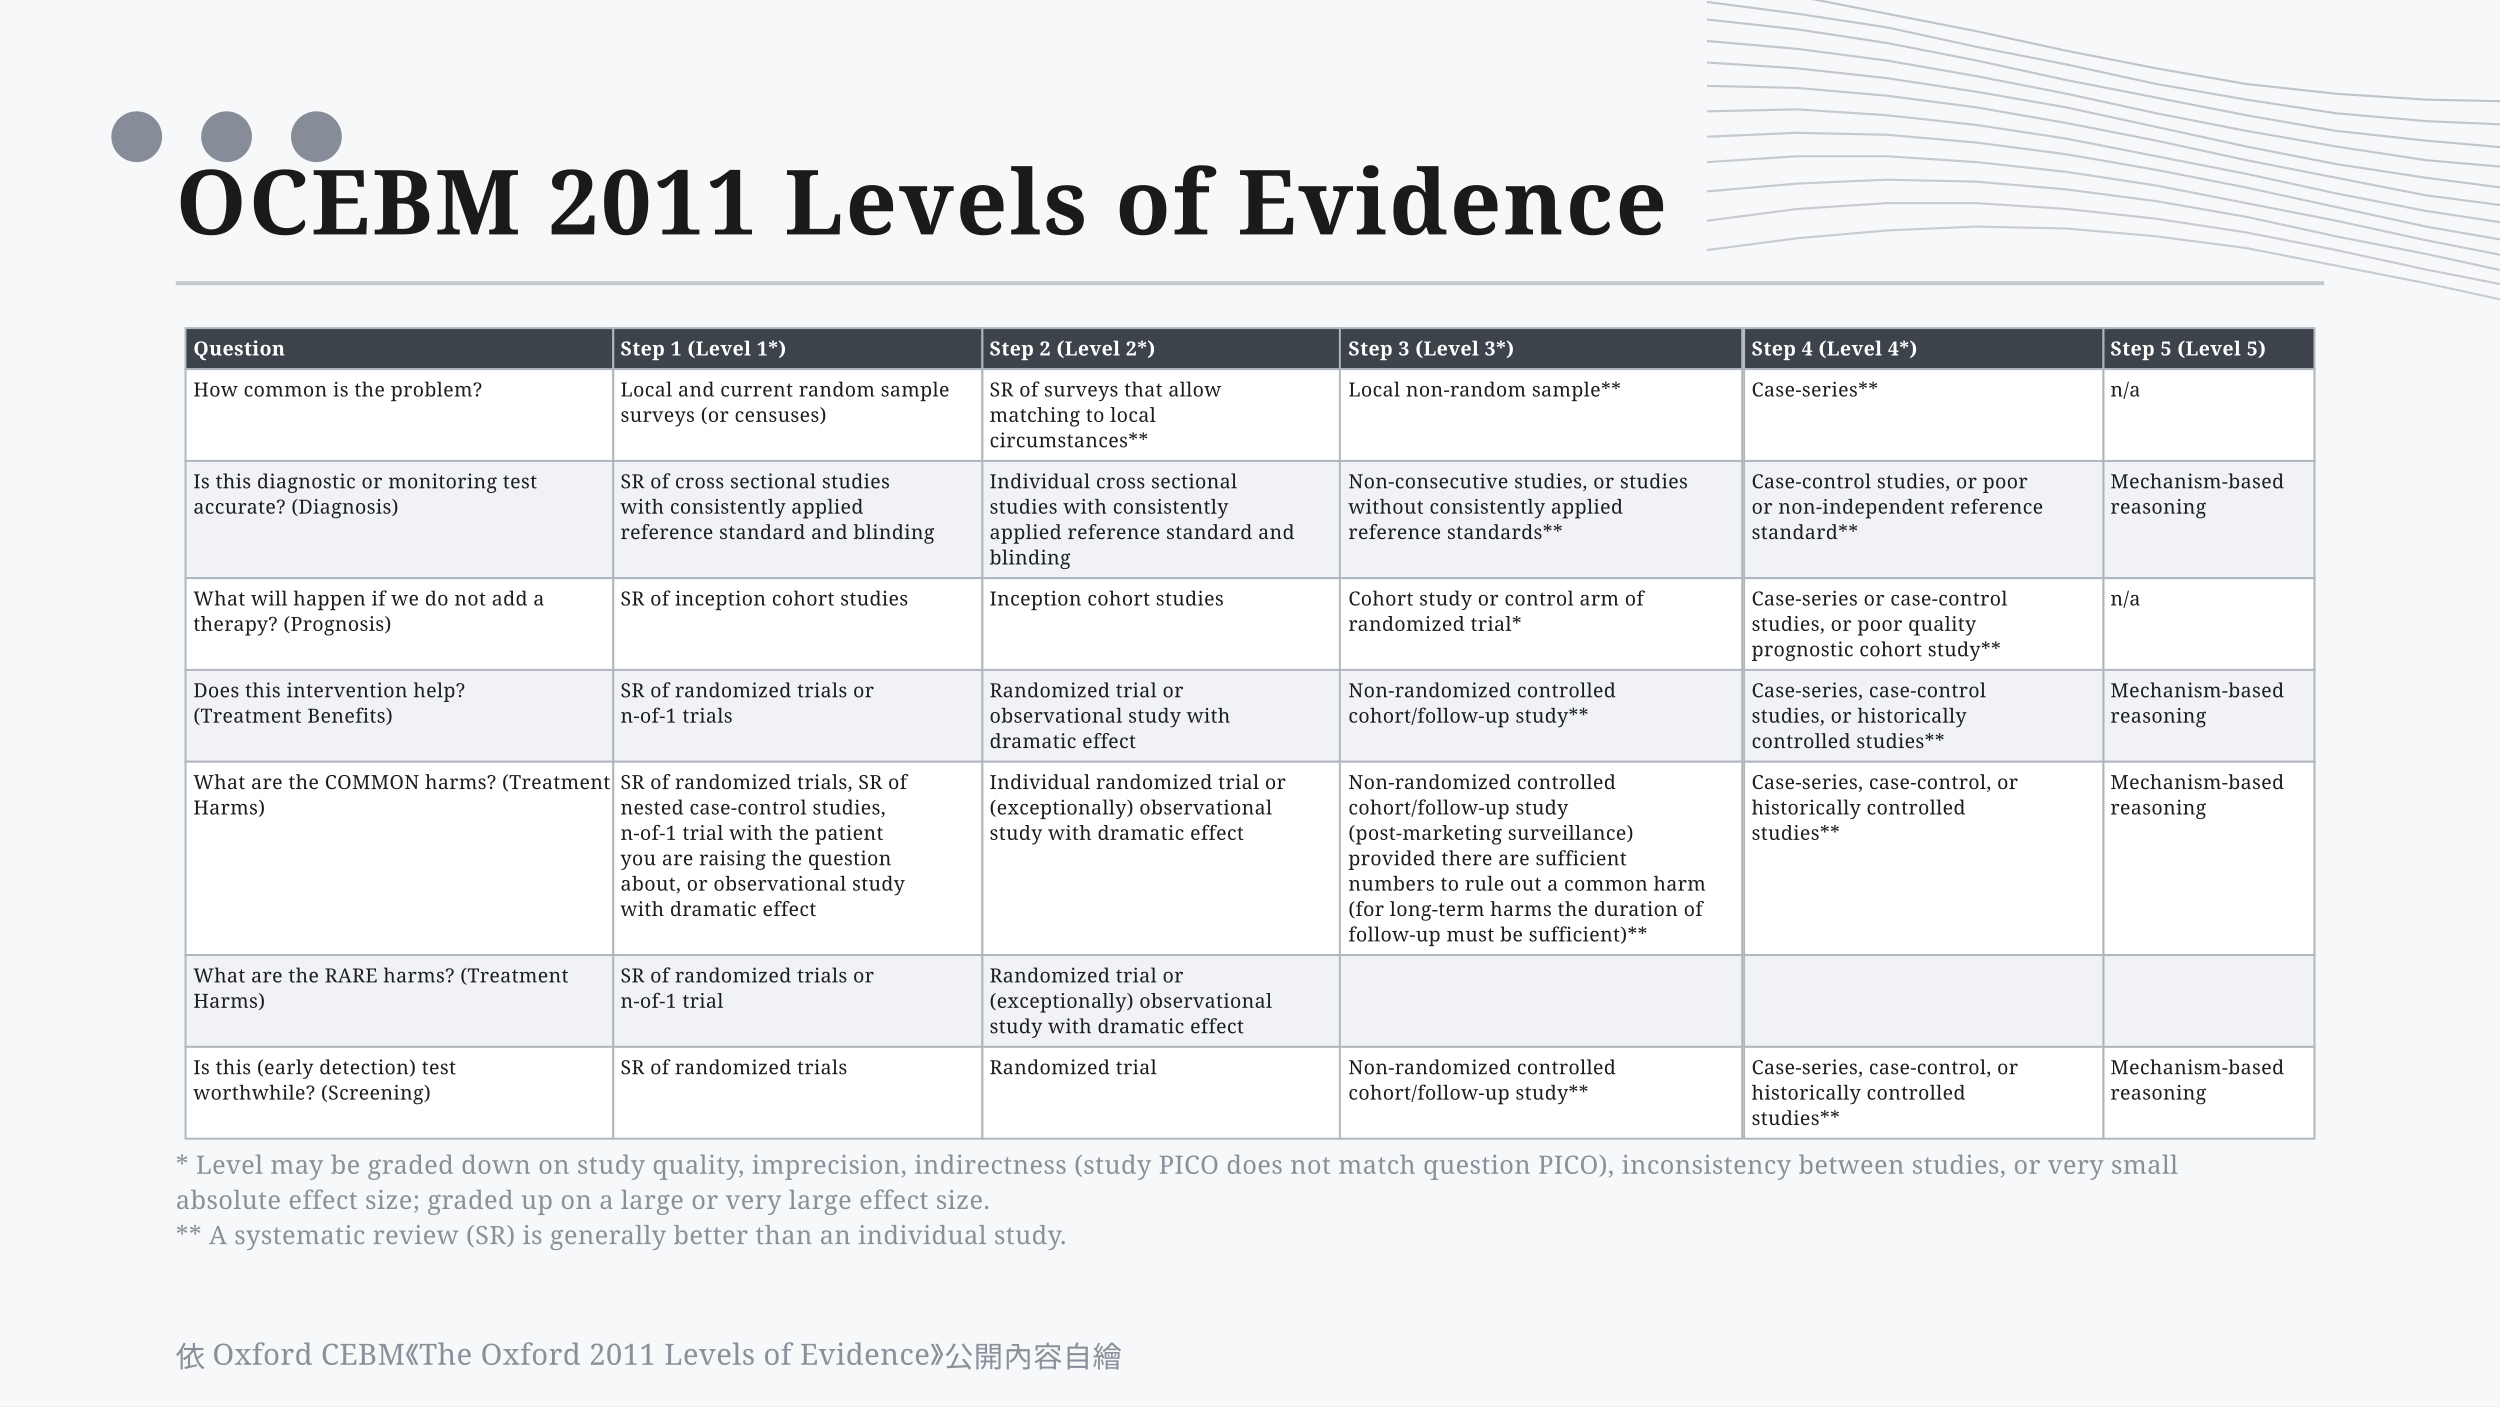
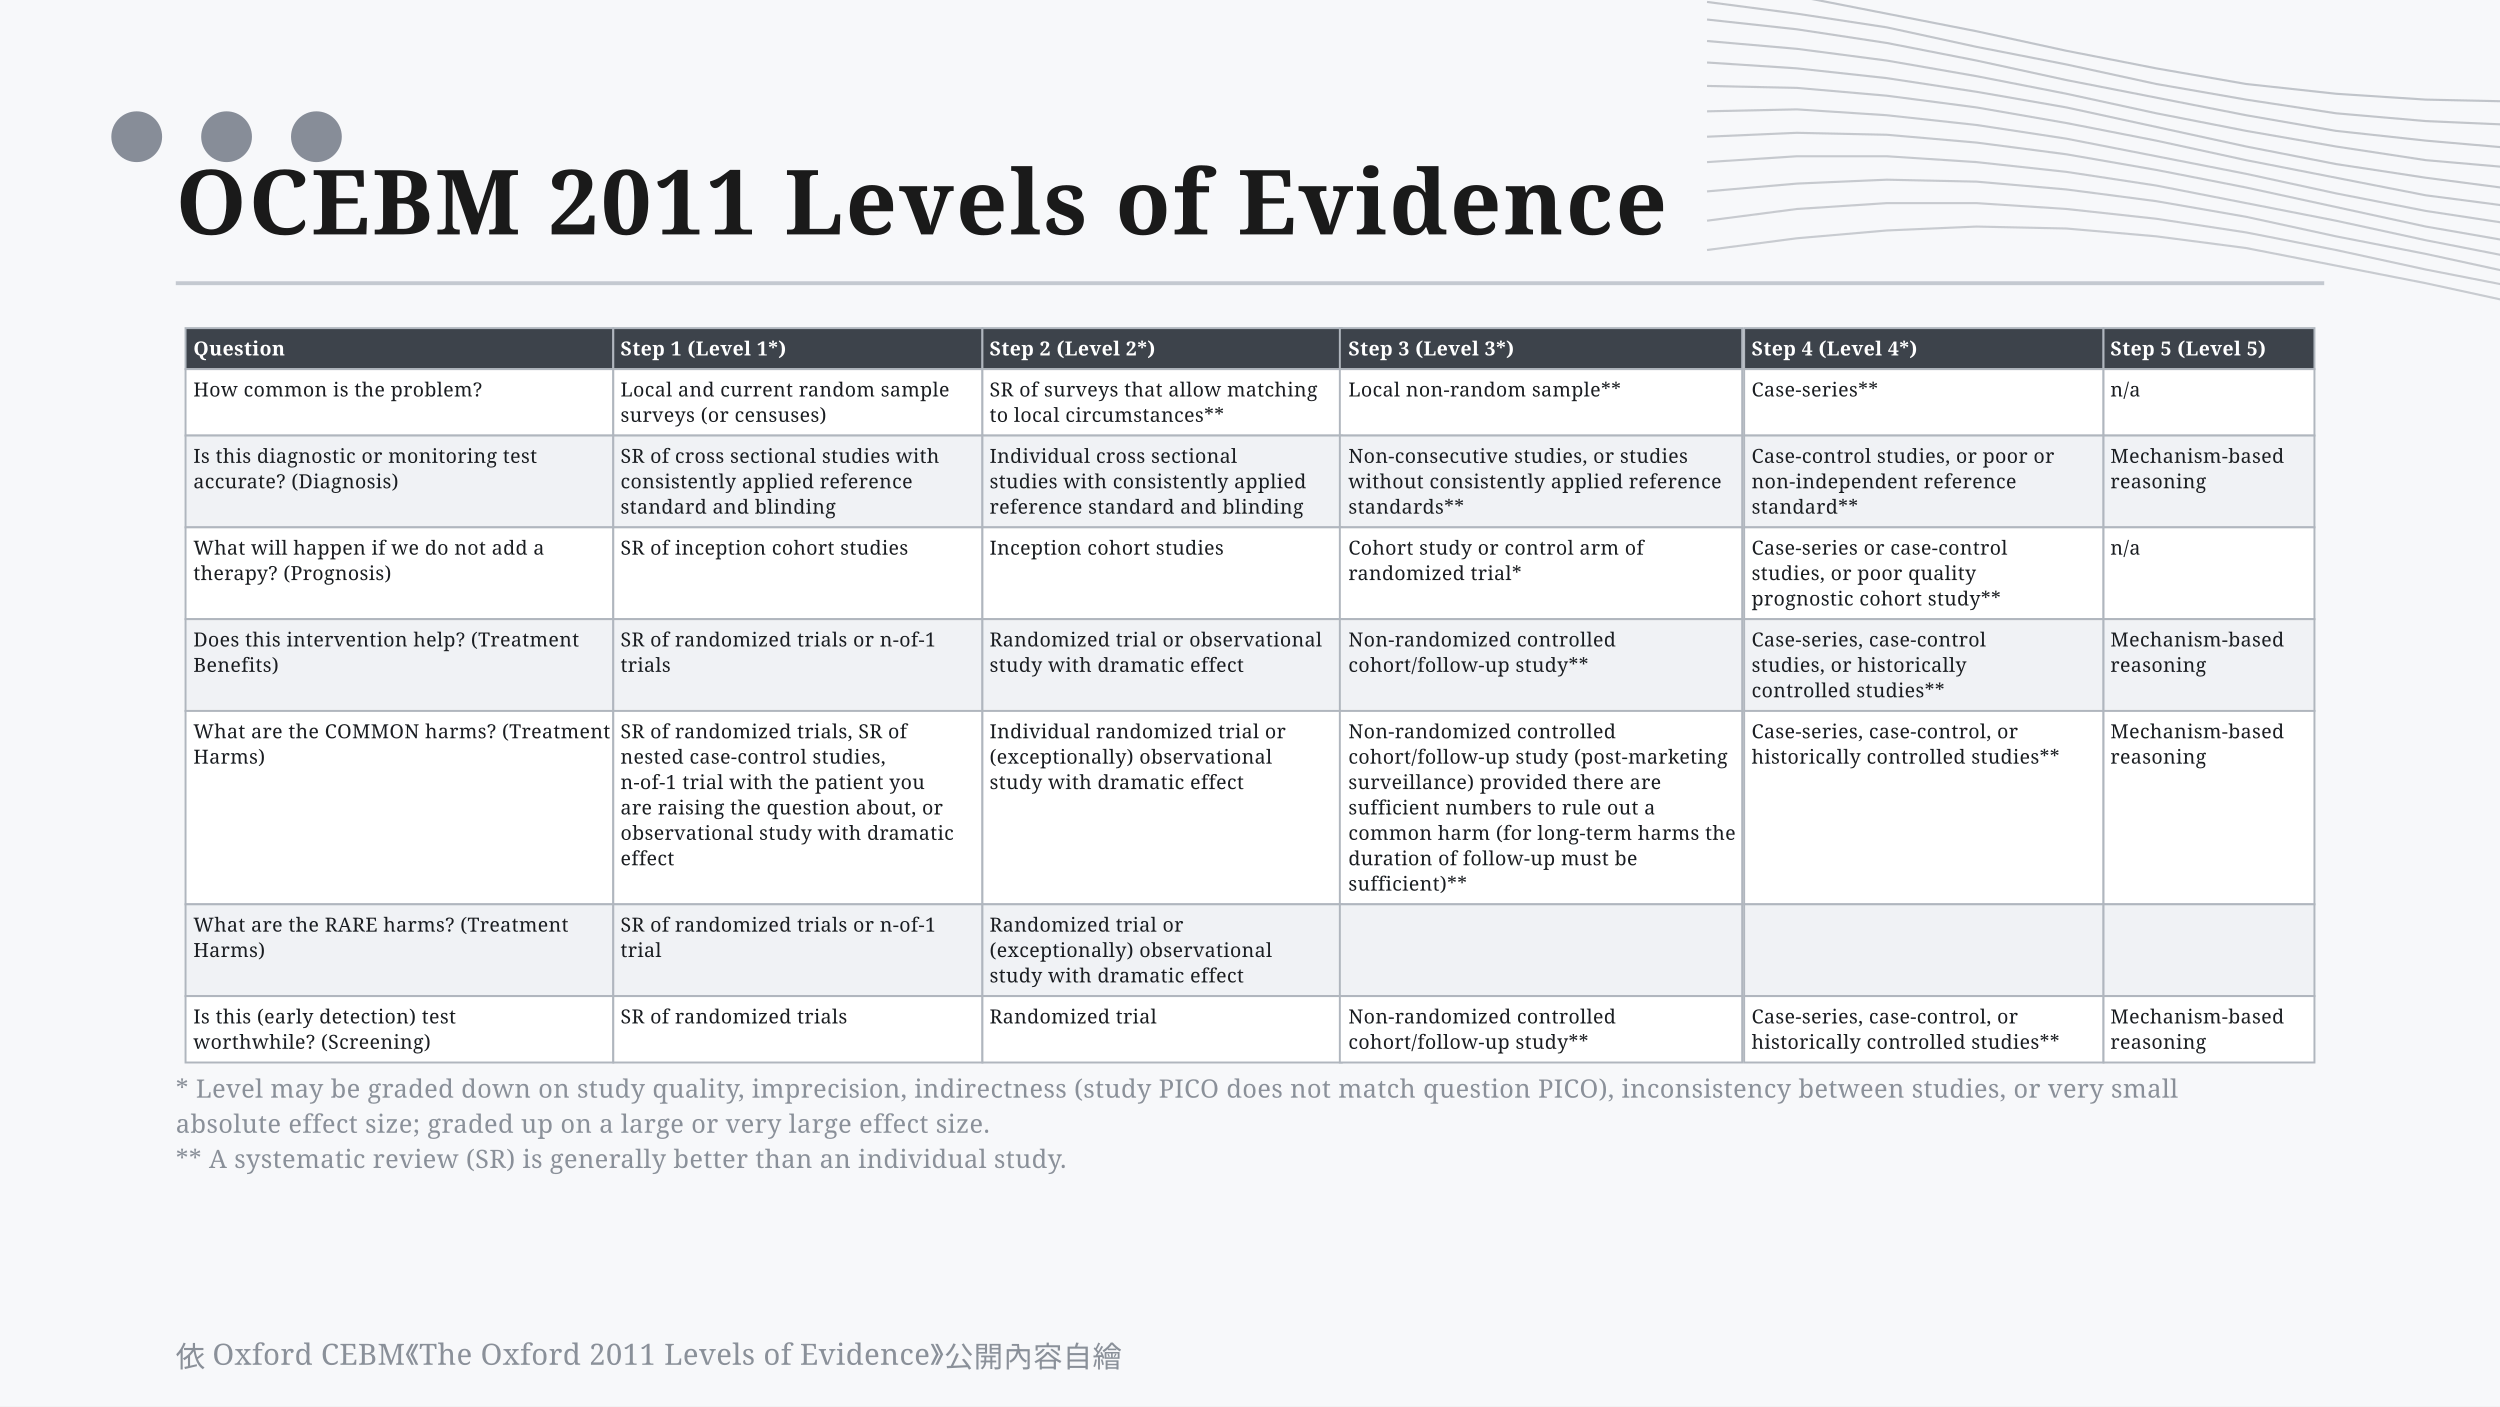
<svg xmlns="http://www.w3.org/2000/svg" viewBox="0 0 1280 720" width="1280" height="720">
  <rect width="1280" height="720" fill="#F7F8FA" />
  <path d="M 1426 37 L 1380 44 L 1334 49 L 1288 52 L 1242 51 L 1196 48 L 1150 43 L 1104 35 L 1058 26 L 1012 16 L 966 7 L 920 -2 L 874 -9" fill="none" stroke="#8A9099" stroke-width="1.1" opacity="0.50" />
  <path d="M 1426 53 L 1380 59 L 1334 63 L 1288 64 L 1242 62 L 1196 58 L 1150 51 L 1104 43 L 1058 33 L 1012 24 L 966 14 L 920 7 L 874 1" fill="none" stroke="#8A9099" stroke-width="1.1" opacity="0.49" />
  <path d="M 1426 68 L 1380 73 L 1334 76 L 1288 76 L 1242 72 L 1196 67 L 1150 59 L 1104 50 L 1058 41 L 1012 31 L 966 22 L 920 15 L 874 10" fill="none" stroke="#8A9099" stroke-width="1.1" opacity="0.49" />
  <path d="M 1426 83 L 1380 87 L 1334 88 L 1288 86 L 1242 82 L 1196 75 L 1150 67 L 1104 58 L 1058 48 L 1012 39 L 966 31 L 920 25 L 874 21" fill="none" stroke="#8A9099" stroke-width="1.1" opacity="0.48" />
  <path d="M 1426 97 L 1380 100 L 1334 100 L 1288 97 L 1242 91 L 1196 84 L 1150 75 L 1104 65 L 1058 55 L 1012 47 L 966 40 L 920 35 L 874 32" fill="none" stroke="#8A9099" stroke-width="1.1" opacity="0.48" />
  <path d="M 1426 111 L 1380 112 L 1334 110 L 1288 106 L 1242 100 L 1196 91 L 1150 82 L 1104 72 L 1058 63 L 1012 55 L 966 49 L 920 45 L 874 44" fill="none" stroke="#8A9099" stroke-width="1.1" opacity="0.47" />
  <path d="M 1426 124 L 1380 124 L 1334 121 L 1288 115 L 1242 108 L 1196 99 L 1150 89 L 1104 80 L 1058 71 L 1012 64 L 966 59 L 920 56 L 874 57" fill="none" stroke="#8A9099" stroke-width="1.1" opacity="0.46" />
  <path d="M 1426 136 L 1380 135 L 1334 130 L 1288 124 L 1242 116 L 1196 106 L 1150 96 L 1104 87 L 1058 79 L 1012 73 L 966 69 L 920 68 L 874 70" fill="none" stroke="#8A9099" stroke-width="1.1" opacity="0.46" />
  <path d="M 1426 148 L 1380 145 L 1334 139 L 1288 132 L 1242 123 L 1196 113 L 1150 104 L 1104 95 L 1058 88 L 1012 83 L 966 80 L 920 80 L 874 83" fill="none" stroke="#8A9099" stroke-width="1.1" opacity="0.45" />
  <path d="M 1426 159 L 1380 155 L 1334 148 L 1288 140 L 1242 130 L 1196 121 L 1150 111 L 1104 103 L 1058 97 L 1012 93 L 966 92 L 920 94 L 874 98" fill="none" stroke="#8A9099" stroke-width="1.1" opacity="0.45" />
  <path d="M 1426 169 L 1380 164 L 1334 156 L 1288 147 L 1242 138 L 1196 128 L 1150 119 L 1104 112 L 1058 107 L 1012 104 L 966 104 L 920 107 L 874 113" fill="none" stroke="#8A9099" stroke-width="1.1" opacity="0.44" />
  <path d="M 1426 179 L 1380 172 L 1334 164 L 1288 155 L 1242 145 L 1196 136 L 1150 127 L 1104 121 L 1058 117 L 1012 116 L 966 118 L 920 122 L 874 128" fill="none" stroke="#8A9099" stroke-width="1.1" opacity="0.43" />
  <circle cx="70" cy="70" r="13" fill="#6B7280" opacity="0.8" />
  <circle cx="116" cy="70" r="13" fill="#6B7280" opacity="0.8" />
  <circle cx="162" cy="70" r="13" fill="#6B7280" opacity="0.8" />
  <text x="90" y="120" font-family="Georgia, serif" font-size="46" font-weight="700" fill="#1A1A1A" text-anchor="start" letter-spacing="1.2">OCEBM 2011 Levels of Evidence</text>
  <line x1="90" y1="145" x2="1190" y2="145" stroke="#C4C9D0" stroke-width="2" />
  <rect x="95" y="168" width="219" height="21" fill="#3D434B" stroke="#B0B6BE" stroke-width="1" />
  <text x="99" y="182" font-family="Georgia, serif" font-size="10" font-weight="700" fill="#FFFFFF" text-anchor="start" letter-spacing="0.2">Question</text>
  <rect x="314" y="168" width="189" height="21" fill="#3D434B" stroke="#B0B6BE" stroke-width="1" />
  <text x="317.7" y="182" font-family="Georgia, serif" font-size="10" font-weight="700" fill="#FFFFFF" text-anchor="start" letter-spacing="0.2">Step 1 (Level 1*)</text>
  <rect x="503" y="168" width="184" height="21" fill="#3D434B" stroke="#B0B6BE" stroke-width="1" />
  <text x="506.657" y="182" font-family="Georgia, serif" font-size="10" font-weight="700" fill="#FFFFFF" text-anchor="start" letter-spacing="0.2">Step 2 (Level 2*)</text>
  <rect x="686" y="168" width="206" height="21" fill="#3D434B" stroke="#B0B6BE" stroke-width="1" />
  <text x="690.364" y="182" font-family="Georgia, serif" font-size="10" font-weight="700" fill="#FFFFFF" text-anchor="start" letter-spacing="0.2">Step 3 (Level 3*)</text>
  <rect x="893" y="168" width="184" height="21" fill="#3D434B" stroke="#B0B6BE" stroke-width="1" />
  <text x="896.817" y="182" font-family="Georgia, serif" font-size="10" font-weight="700" fill="#FFFFFF" text-anchor="start" letter-spacing="0.2">Step 4 (Level 4*)</text>
  <rect x="1077" y="168" width="108" height="21" fill="#3D434B" stroke="#B0B6BE" stroke-width="1" />
  <text x="1080.525" y="182" font-family="Georgia, serif" font-size="10" font-weight="700" fill="#FFFFFF" text-anchor="start" letter-spacing="0.2">Step 5 (Level 5)</text>
-   <rect x="95" y="189" width="219" height="47" fill="#FFFFFF" stroke="#B0B6BE" stroke-width="1" />
+   <rect x="95" y="189" width="219" height="34" fill="#FFFFFF" stroke="#B0B6BE" stroke-width="1" />
  <text x="99" y="203" font-family="Georgia, serif" font-size="10" font-weight="400" fill="#1A1D21" text-anchor="start" letter-spacing="0.2">How common is the problem?</text>
-   <rect x="314" y="189" width="189" height="47" fill="#FFFFFF" stroke="#B0B6BE" stroke-width="1" />
+   <rect x="314" y="189" width="189" height="34" fill="#FFFFFF" stroke="#B0B6BE" stroke-width="1" />
  <text x="317.7" y="203" font-family="Georgia, serif" font-size="10" font-weight="400" fill="#1A1D21" text-anchor="start" letter-spacing="0.2">Local and current random sample</text>
  <text x="317.7" y="216" font-family="Georgia, serif" font-size="10" font-weight="400" fill="#1A1D21" text-anchor="start" letter-spacing="0.2">surveys (or censuses)</text>
-   <rect x="503" y="189" width="184" height="47" fill="#FFFFFF" stroke="#B0B6BE" stroke-width="1" />
-   <text x="506.657" y="203" font-family="Georgia, serif" font-size="10" font-weight="400" fill="#1A1D21" text-anchor="start" letter-spacing="0.2">SR of surveys that allow</text>
-   <text x="506.657" y="216" font-family="Georgia, serif" font-size="10" font-weight="400" fill="#1A1D21" text-anchor="start" letter-spacing="0.2">matching to local</text>
-   <text x="506.657" y="229" font-family="Georgia, serif" font-size="10" font-weight="400" fill="#1A1D21" text-anchor="start" letter-spacing="0.2">circumstances**</text>
-   <rect x="686" y="189" width="206" height="47" fill="#FFFFFF" stroke="#B0B6BE" stroke-width="1" />
+   <rect x="503" y="189" width="184" height="34" fill="#FFFFFF" stroke="#B0B6BE" stroke-width="1" />
+   <text x="506.657" y="203" font-family="Georgia, serif" font-size="10" font-weight="400" fill="#1A1D21" text-anchor="start" letter-spacing="0.2">SR of surveys that allow matching</text>
+   <text x="506.657" y="216" font-family="Georgia, serif" font-size="10" font-weight="400" fill="#1A1D21" text-anchor="start" letter-spacing="0.2">to local circumstances**</text>
+   <rect x="686" y="189" width="206" height="34" fill="#FFFFFF" stroke="#B0B6BE" stroke-width="1" />
  <text x="690.364" y="203" font-family="Georgia, serif" font-size="10" font-weight="400" fill="#1A1D21" text-anchor="start" letter-spacing="0.2">Local non-random sample**</text>
-   <rect x="893" y="189" width="184" height="47" fill="#FFFFFF" stroke="#B0B6BE" stroke-width="1" />
+   <rect x="893" y="189" width="184" height="34" fill="#FFFFFF" stroke="#B0B6BE" stroke-width="1" />
  <text x="896.817" y="203" font-family="Georgia, serif" font-size="10" font-weight="400" fill="#1A1D21" text-anchor="start" letter-spacing="0.2">Case-series**</text>
-   <rect x="1077" y="189" width="108" height="47" fill="#FFFFFF" stroke="#B0B6BE" stroke-width="1" />
+   <rect x="1077" y="189" width="108" height="34" fill="#FFFFFF" stroke="#B0B6BE" stroke-width="1" />
  <text x="1080.525" y="203" font-family="Georgia, serif" font-size="10" font-weight="400" fill="#1A1D21" text-anchor="start" letter-spacing="0.2">n/a</text>
-   <rect x="95" y="236" width="219" height="60" fill="#F0F2F5" stroke="#B0B6BE" stroke-width="1" />
-   <text x="99" y="250" font-family="Georgia, serif" font-size="10" font-weight="400" fill="#1A1D21" text-anchor="start" letter-spacing="0.2">Is this diagnostic or monitoring test</text>
-   <text x="99" y="263" font-family="Georgia, serif" font-size="10" font-weight="400" fill="#1A1D21" text-anchor="start" letter-spacing="0.2">accurate? (Diagnosis)</text>
-   <rect x="314" y="236" width="189" height="60" fill="#F0F2F5" stroke="#B0B6BE" stroke-width="1" />
-   <text x="317.7" y="250" font-family="Georgia, serif" font-size="10" font-weight="400" fill="#1A1D21" text-anchor="start" letter-spacing="0.2">SR of cross sectional studies</text>
-   <text x="317.7" y="263" font-family="Georgia, serif" font-size="10" font-weight="400" fill="#1A1D21" text-anchor="start" letter-spacing="0.2">with consistently applied</text>
-   <text x="317.7" y="276" font-family="Georgia, serif" font-size="10" font-weight="400" fill="#1A1D21" text-anchor="start" letter-spacing="0.2">reference standard and blinding</text>
-   <rect x="503" y="236" width="184" height="60" fill="#F0F2F5" stroke="#B0B6BE" stroke-width="1" />
-   <text x="506.657" y="250" font-family="Georgia, serif" font-size="10" font-weight="400" fill="#1A1D21" text-anchor="start" letter-spacing="0.2">Individual cross sectional</text>
-   <text x="506.657" y="263" font-family="Georgia, serif" font-size="10" font-weight="400" fill="#1A1D21" text-anchor="start" letter-spacing="0.2">studies with consistently</text>
-   <text x="506.657" y="276" font-family="Georgia, serif" font-size="10" font-weight="400" fill="#1A1D21" text-anchor="start" letter-spacing="0.2">applied reference standard and</text>
-   <text x="506.657" y="289" font-family="Georgia, serif" font-size="10" font-weight="400" fill="#1A1D21" text-anchor="start" letter-spacing="0.2">blinding</text>
-   <rect x="686" y="236" width="206" height="60" fill="#F0F2F5" stroke="#B0B6BE" stroke-width="1" />
-   <text x="690.364" y="250" font-family="Georgia, serif" font-size="10" font-weight="400" fill="#1A1D21" text-anchor="start" letter-spacing="0.2">Non-consecutive studies, or studies</text>
-   <text x="690.364" y="263" font-family="Georgia, serif" font-size="10" font-weight="400" fill="#1A1D21" text-anchor="start" letter-spacing="0.2">without consistently applied</text>
-   <text x="690.364" y="276" font-family="Georgia, serif" font-size="10" font-weight="400" fill="#1A1D21" text-anchor="start" letter-spacing="0.2">reference standards**</text>
-   <rect x="893" y="236" width="184" height="60" fill="#F0F2F5" stroke="#B0B6BE" stroke-width="1" />
-   <text x="896.817" y="250" font-family="Georgia, serif" font-size="10" font-weight="400" fill="#1A1D21" text-anchor="start" letter-spacing="0.2">Case-control studies, or poor</text>
-   <text x="896.817" y="263" font-family="Georgia, serif" font-size="10" font-weight="400" fill="#1A1D21" text-anchor="start" letter-spacing="0.2">or non-independent reference</text>
-   <text x="896.817" y="276" font-family="Georgia, serif" font-size="10" font-weight="400" fill="#1A1D21" text-anchor="start" letter-spacing="0.2">standard**</text>
-   <rect x="1077" y="236" width="108" height="60" fill="#F0F2F5" stroke="#B0B6BE" stroke-width="1" />
-   <text x="1080.525" y="250" font-family="Georgia, serif" font-size="10" font-weight="400" fill="#1A1D21" text-anchor="start" letter-spacing="0.2">Mechanism-based</text>
-   <text x="1080.525" y="263" font-family="Georgia, serif" font-size="10" font-weight="400" fill="#1A1D21" text-anchor="start" letter-spacing="0.2">reasoning</text>
-   <rect x="95" y="296" width="219" height="47" fill="#FFFFFF" stroke="#B0B6BE" stroke-width="1" />
-   <text x="99" y="310" font-family="Georgia, serif" font-size="10" font-weight="400" fill="#1A1D21" text-anchor="start" letter-spacing="0.2">What will happen if we do not add a</text>
-   <text x="99" y="323" font-family="Georgia, serif" font-size="10" font-weight="400" fill="#1A1D21" text-anchor="start" letter-spacing="0.2">therapy? (Prognosis)</text>
-   <rect x="314" y="296" width="189" height="47" fill="#FFFFFF" stroke="#B0B6BE" stroke-width="1" />
-   <text x="317.7" y="310" font-family="Georgia, serif" font-size="10" font-weight="400" fill="#1A1D21" text-anchor="start" letter-spacing="0.2">SR of inception cohort studies</text>
-   <rect x="503" y="296" width="184" height="47" fill="#FFFFFF" stroke="#B0B6BE" stroke-width="1" />
-   <text x="506.657" y="310" font-family="Georgia, serif" font-size="10" font-weight="400" fill="#1A1D21" text-anchor="start" letter-spacing="0.2">Inception cohort studies</text>
-   <rect x="686" y="296" width="206" height="47" fill="#FFFFFF" stroke="#B0B6BE" stroke-width="1" />
-   <text x="690.364" y="310" font-family="Georgia, serif" font-size="10" font-weight="400" fill="#1A1D21" text-anchor="start" letter-spacing="0.2">Cohort study or control arm of</text>
-   <text x="690.364" y="323" font-family="Georgia, serif" font-size="10" font-weight="400" fill="#1A1D21" text-anchor="start" letter-spacing="0.2">randomized trial*</text>
-   <rect x="893" y="296" width="184" height="47" fill="#FFFFFF" stroke="#B0B6BE" stroke-width="1" />
-   <text x="896.817" y="310" font-family="Georgia, serif" font-size="10" font-weight="400" fill="#1A1D21" text-anchor="start" letter-spacing="0.2">Case-series or case-control</text>
-   <text x="896.817" y="323" font-family="Georgia, serif" font-size="10" font-weight="400" fill="#1A1D21" text-anchor="start" letter-spacing="0.2">studies, or poor quality</text>
-   <text x="896.817" y="336" font-family="Georgia, serif" font-size="10" font-weight="400" fill="#1A1D21" text-anchor="start" letter-spacing="0.2">prognostic cohort study**</text>
-   <rect x="1077" y="296" width="108" height="47" fill="#FFFFFF" stroke="#B0B6BE" stroke-width="1" />
-   <text x="1080.525" y="310" font-family="Georgia, serif" font-size="10" font-weight="400" fill="#1A1D21" text-anchor="start" letter-spacing="0.2">n/a</text>
-   <rect x="95" y="343" width="219" height="47" fill="#F0F2F5" stroke="#B0B6BE" stroke-width="1" />
-   <text x="99" y="357" font-family="Georgia, serif" font-size="10" font-weight="400" fill="#1A1D21" text-anchor="start" letter-spacing="0.2">Does this intervention help?</text>
-   <text x="99" y="370" font-family="Georgia, serif" font-size="10" font-weight="400" fill="#1A1D21" text-anchor="start" letter-spacing="0.2">(Treatment Benefits)</text>
-   <rect x="314" y="343" width="189" height="47" fill="#F0F2F5" stroke="#B0B6BE" stroke-width="1" />
-   <text x="317.7" y="357" font-family="Georgia, serif" font-size="10" font-weight="400" fill="#1A1D21" text-anchor="start" letter-spacing="0.2">SR of randomized trials or</text>
-   <text x="317.7" y="370" font-family="Georgia, serif" font-size="10" font-weight="400" fill="#1A1D21" text-anchor="start" letter-spacing="0.2">n-of-1 trials</text>
-   <rect x="503" y="343" width="184" height="47" fill="#F0F2F5" stroke="#B0B6BE" stroke-width="1" />
-   <text x="506.657" y="357" font-family="Georgia, serif" font-size="10" font-weight="400" fill="#1A1D21" text-anchor="start" letter-spacing="0.2">Randomized trial or</text>
-   <text x="506.657" y="370" font-family="Georgia, serif" font-size="10" font-weight="400" fill="#1A1D21" text-anchor="start" letter-spacing="0.2">observational study with</text>
-   <text x="506.657" y="383" font-family="Georgia, serif" font-size="10" font-weight="400" fill="#1A1D21" text-anchor="start" letter-spacing="0.2">dramatic effect</text>
-   <rect x="686" y="343" width="206" height="47" fill="#F0F2F5" stroke="#B0B6BE" stroke-width="1" />
-   <text x="690.364" y="357" font-family="Georgia, serif" font-size="10" font-weight="400" fill="#1A1D21" text-anchor="start" letter-spacing="0.2">Non-randomized controlled</text>
-   <text x="690.364" y="370" font-family="Georgia, serif" font-size="10" font-weight="400" fill="#1A1D21" text-anchor="start" letter-spacing="0.2">cohort/follow-up study**</text>
-   <rect x="893" y="343" width="184" height="47" fill="#F0F2F5" stroke="#B0B6BE" stroke-width="1" />
-   <text x="896.817" y="357" font-family="Georgia, serif" font-size="10" font-weight="400" fill="#1A1D21" text-anchor="start" letter-spacing="0.2">Case-series, case-control</text>
-   <text x="896.817" y="370" font-family="Georgia, serif" font-size="10" font-weight="400" fill="#1A1D21" text-anchor="start" letter-spacing="0.2">studies, or historically</text>
-   <text x="896.817" y="383" font-family="Georgia, serif" font-size="10" font-weight="400" fill="#1A1D21" text-anchor="start" letter-spacing="0.2">controlled studies**</text>
-   <rect x="1077" y="343" width="108" height="47" fill="#F0F2F5" stroke="#B0B6BE" stroke-width="1" />
-   <text x="1080.525" y="357" font-family="Georgia, serif" font-size="10" font-weight="400" fill="#1A1D21" text-anchor="start" letter-spacing="0.2">Mechanism-based</text>
-   <text x="1080.525" y="370" font-family="Georgia, serif" font-size="10" font-weight="400" fill="#1A1D21" text-anchor="start" letter-spacing="0.2">reasoning</text>
-   <rect x="95" y="390" width="219" height="99" fill="#FFFFFF" stroke="#B0B6BE" stroke-width="1" />
-   <text x="99" y="404" font-family="Georgia, serif" font-size="10" font-weight="400" fill="#1A1D21" text-anchor="start" letter-spacing="0.2">What are the COMMON harms? (Treatment</text>
-   <text x="99" y="417" font-family="Georgia, serif" font-size="10" font-weight="400" fill="#1A1D21" text-anchor="start" letter-spacing="0.2">Harms)</text>
-   <rect x="314" y="390" width="189" height="99" fill="#FFFFFF" stroke="#B0B6BE" stroke-width="1" />
-   <text x="317.7" y="404" font-family="Georgia, serif" font-size="10" font-weight="400" fill="#1A1D21" text-anchor="start" letter-spacing="0.2">SR of randomized trials, SR of</text>
-   <text x="317.7" y="417" font-family="Georgia, serif" font-size="10" font-weight="400" fill="#1A1D21" text-anchor="start" letter-spacing="0.2">nested case-control studies,</text>
-   <text x="317.7" y="430" font-family="Georgia, serif" font-size="10" font-weight="400" fill="#1A1D21" text-anchor="start" letter-spacing="0.2">n-of-1 trial with the patient</text>
-   <text x="317.7" y="443" font-family="Georgia, serif" font-size="10" font-weight="400" fill="#1A1D21" text-anchor="start" letter-spacing="0.2">you are raising the question</text>
-   <text x="317.7" y="456" font-family="Georgia, serif" font-size="10" font-weight="400" fill="#1A1D21" text-anchor="start" letter-spacing="0.2">about, or observational study</text>
-   <text x="317.7" y="469" font-family="Georgia, serif" font-size="10" font-weight="400" fill="#1A1D21" text-anchor="start" letter-spacing="0.2">with dramatic effect</text>
-   <rect x="503" y="390" width="184" height="99" fill="#FFFFFF" stroke="#B0B6BE" stroke-width="1" />
-   <text x="506.657" y="404" font-family="Georgia, serif" font-size="10" font-weight="400" fill="#1A1D21" text-anchor="start" letter-spacing="0.2">Individual randomized trial or</text>
-   <text x="506.657" y="417" font-family="Georgia, serif" font-size="10" font-weight="400" fill="#1A1D21" text-anchor="start" letter-spacing="0.2">(exceptionally) observational</text>
-   <text x="506.657" y="430" font-family="Georgia, serif" font-size="10" font-weight="400" fill="#1A1D21" text-anchor="start" letter-spacing="0.2">study with dramatic effect</text>
-   <rect x="686" y="390" width="206" height="99" fill="#FFFFFF" stroke="#B0B6BE" stroke-width="1" />
-   <text x="690.364" y="404" font-family="Georgia, serif" font-size="10" font-weight="400" fill="#1A1D21" text-anchor="start" letter-spacing="0.2">Non-randomized controlled</text>
-   <text x="690.364" y="417" font-family="Georgia, serif" font-size="10" font-weight="400" fill="#1A1D21" text-anchor="start" letter-spacing="0.2">cohort/follow-up study</text>
-   <text x="690.364" y="430" font-family="Georgia, serif" font-size="10" font-weight="400" fill="#1A1D21" text-anchor="start" letter-spacing="0.2">(post-marketing surveillance)</text>
-   <text x="690.364" y="443" font-family="Georgia, serif" font-size="10" font-weight="400" fill="#1A1D21" text-anchor="start" letter-spacing="0.2">provided there are sufficient</text>
-   <text x="690.364" y="456" font-family="Georgia, serif" font-size="10" font-weight="400" fill="#1A1D21" text-anchor="start" letter-spacing="0.2">numbers to rule out a common harm</text>
-   <text x="690.364" y="469" font-family="Georgia, serif" font-size="10" font-weight="400" fill="#1A1D21" text-anchor="start" letter-spacing="0.2">(for long-term harms the duration of</text>
-   <text x="690.364" y="482" font-family="Georgia, serif" font-size="10" font-weight="400" fill="#1A1D21" text-anchor="start" letter-spacing="0.2">follow-up must be sufficient)**</text>
-   <rect x="893" y="390" width="184" height="99" fill="#FFFFFF" stroke="#B0B6BE" stroke-width="1" />
-   <text x="896.817" y="404" font-family="Georgia, serif" font-size="10" font-weight="400" fill="#1A1D21" text-anchor="start" letter-spacing="0.2">Case-series, case-control, or</text>
-   <text x="896.817" y="417" font-family="Georgia, serif" font-size="10" font-weight="400" fill="#1A1D21" text-anchor="start" letter-spacing="0.2">historically controlled</text>
-   <text x="896.817" y="430" font-family="Georgia, serif" font-size="10" font-weight="400" fill="#1A1D21" text-anchor="start" letter-spacing="0.2">studies**</text>
-   <rect x="1077" y="390" width="108" height="99" fill="#FFFFFF" stroke="#B0B6BE" stroke-width="1" />
-   <text x="1080.525" y="404" font-family="Georgia, serif" font-size="10" font-weight="400" fill="#1A1D21" text-anchor="start" letter-spacing="0.2">Mechanism-based</text>
-   <text x="1080.525" y="417" font-family="Georgia, serif" font-size="10" font-weight="400" fill="#1A1D21" text-anchor="start" letter-spacing="0.2">reasoning</text>
-   <rect x="95" y="489" width="219" height="47" fill="#F0F2F5" stroke="#B0B6BE" stroke-width="1" />
-   <text x="99" y="503" font-family="Georgia, serif" font-size="10" font-weight="400" fill="#1A1D21" text-anchor="start" letter-spacing="0.2">What are the RARE harms? (Treatment</text>
-   <text x="99" y="516" font-family="Georgia, serif" font-size="10" font-weight="400" fill="#1A1D21" text-anchor="start" letter-spacing="0.2">Harms)</text>
-   <rect x="314" y="489" width="189" height="47" fill="#F0F2F5" stroke="#B0B6BE" stroke-width="1" />
-   <text x="317.7" y="503" font-family="Georgia, serif" font-size="10" font-weight="400" fill="#1A1D21" text-anchor="start" letter-spacing="0.2">SR of randomized trials or</text>
-   <text x="317.7" y="516" font-family="Georgia, serif" font-size="10" font-weight="400" fill="#1A1D21" text-anchor="start" letter-spacing="0.2">n-of-1 trial</text>
-   <rect x="503" y="489" width="184" height="47" fill="#F0F2F5" stroke="#B0B6BE" stroke-width="1" />
-   <text x="506.657" y="503" font-family="Georgia, serif" font-size="10" font-weight="400" fill="#1A1D21" text-anchor="start" letter-spacing="0.2">Randomized trial or</text>
-   <text x="506.657" y="516" font-family="Georgia, serif" font-size="10" font-weight="400" fill="#1A1D21" text-anchor="start" letter-spacing="0.2">(exceptionally) observational</text>
-   <text x="506.657" y="529" font-family="Georgia, serif" font-size="10" font-weight="400" fill="#1A1D21" text-anchor="start" letter-spacing="0.2">study with dramatic effect</text>
-   <rect x="686" y="489" width="206" height="47" fill="#F0F2F5" stroke="#B0B6BE" stroke-width="1" />
-   <text x="690.364" y="503" font-family="Georgia, serif" font-size="10" font-weight="400" fill="#1A1D21" text-anchor="start" letter-spacing="0.2" />
-   <rect x="893" y="489" width="184" height="47" fill="#F0F2F5" stroke="#B0B6BE" stroke-width="1" />
-   <text x="896.817" y="503" font-family="Georgia, serif" font-size="10" font-weight="400" fill="#1A1D21" text-anchor="start" letter-spacing="0.2" />
-   <rect x="1077" y="489" width="108" height="47" fill="#F0F2F5" stroke="#B0B6BE" stroke-width="1" />
-   <text x="1080.525" y="503" font-family="Georgia, serif" font-size="10" font-weight="400" fill="#1A1D21" text-anchor="start" letter-spacing="0.2" />
-   <rect x="95" y="536" width="219" height="47" fill="#FFFFFF" stroke="#B0B6BE" stroke-width="1" />
-   <text x="99" y="550" font-family="Georgia, serif" font-size="10" font-weight="400" fill="#1A1D21" text-anchor="start" letter-spacing="0.2">Is this (early detection) test</text>
-   <text x="99" y="563" font-family="Georgia, serif" font-size="10" font-weight="400" fill="#1A1D21" text-anchor="start" letter-spacing="0.2">worthwhile? (Screening)</text>
-   <rect x="314" y="536" width="189" height="47" fill="#FFFFFF" stroke="#B0B6BE" stroke-width="1" />
-   <text x="317.7" y="550" font-family="Georgia, serif" font-size="10" font-weight="400" fill="#1A1D21" text-anchor="start" letter-spacing="0.2">SR of randomized trials</text>
-   <rect x="503" y="536" width="184" height="47" fill="#FFFFFF" stroke="#B0B6BE" stroke-width="1" />
-   <text x="506.657" y="550" font-family="Georgia, serif" font-size="10" font-weight="400" fill="#1A1D21" text-anchor="start" letter-spacing="0.2">Randomized trial</text>
-   <rect x="686" y="536" width="206" height="47" fill="#FFFFFF" stroke="#B0B6BE" stroke-width="1" />
-   <text x="690.364" y="550" font-family="Georgia, serif" font-size="10" font-weight="400" fill="#1A1D21" text-anchor="start" letter-spacing="0.2">Non-randomized controlled</text>
-   <text x="690.364" y="563" font-family="Georgia, serif" font-size="10" font-weight="400" fill="#1A1D21" text-anchor="start" letter-spacing="0.2">cohort/follow-up study**</text>
-   <rect x="893" y="536" width="184" height="47" fill="#FFFFFF" stroke="#B0B6BE" stroke-width="1" />
-   <text x="896.817" y="550" font-family="Georgia, serif" font-size="10" font-weight="400" fill="#1A1D21" text-anchor="start" letter-spacing="0.2">Case-series, case-control, or</text>
-   <text x="896.817" y="563" font-family="Georgia, serif" font-size="10" font-weight="400" fill="#1A1D21" text-anchor="start" letter-spacing="0.2">historically controlled</text>
-   <text x="896.817" y="576" font-family="Georgia, serif" font-size="10" font-weight="400" fill="#1A1D21" text-anchor="start" letter-spacing="0.2">studies**</text>
-   <rect x="1077" y="536" width="108" height="47" fill="#FFFFFF" stroke="#B0B6BE" stroke-width="1" />
-   <text x="1080.525" y="550" font-family="Georgia, serif" font-size="10" font-weight="400" fill="#1A1D21" text-anchor="start" letter-spacing="0.2">Mechanism-based</text>
-   <text x="1080.525" y="563" font-family="Georgia, serif" font-size="10" font-weight="400" fill="#1A1D21" text-anchor="start" letter-spacing="0.2">reasoning</text>
-   <text x="90" y="601" font-family="Georgia, serif" font-size="13" font-weight="400" fill="#8A9099" text-anchor="start" letter-spacing="0.2">* Level may be graded down on study quality, imprecision, indirectness (study PICO does not match question PICO), inconsistency between studies, or very small</text>
-   <text x="90" y="619" font-family="Georgia, serif" font-size="13" font-weight="400" fill="#8A9099" text-anchor="start" letter-spacing="0.2">absolute effect size; graded up on a large or very large effect size.</text>
-   <text x="90" y="637" font-family="Georgia, serif" font-size="13" font-weight="400" fill="#8A9099" text-anchor="start" letter-spacing="0.2">** A systematic review (SR) is generally better than an individual study.</text>
+   <rect x="95" y="223" width="219" height="47" fill="#F0F2F5" stroke="#B0B6BE" stroke-width="1" />
+   <text x="99" y="237" font-family="Georgia, serif" font-size="10" font-weight="400" fill="#1A1D21" text-anchor="start" letter-spacing="0.2">Is this diagnostic or monitoring test</text>
+   <text x="99" y="250" font-family="Georgia, serif" font-size="10" font-weight="400" fill="#1A1D21" text-anchor="start" letter-spacing="0.2">accurate? (Diagnosis)</text>
+   <rect x="314" y="223" width="189" height="47" fill="#F0F2F5" stroke="#B0B6BE" stroke-width="1" />
+   <text x="317.7" y="237" font-family="Georgia, serif" font-size="10" font-weight="400" fill="#1A1D21" text-anchor="start" letter-spacing="0.2">SR of cross sectional studies with</text>
+   <text x="317.7" y="250" font-family="Georgia, serif" font-size="10" font-weight="400" fill="#1A1D21" text-anchor="start" letter-spacing="0.2">consistently applied reference</text>
+   <text x="317.7" y="263" font-family="Georgia, serif" font-size="10" font-weight="400" fill="#1A1D21" text-anchor="start" letter-spacing="0.2">standard and blinding</text>
+   <rect x="503" y="223" width="184" height="47" fill="#F0F2F5" stroke="#B0B6BE" stroke-width="1" />
+   <text x="506.657" y="237" font-family="Georgia, serif" font-size="10" font-weight="400" fill="#1A1D21" text-anchor="start" letter-spacing="0.2">Individual cross sectional</text>
+   <text x="506.657" y="250" font-family="Georgia, serif" font-size="10" font-weight="400" fill="#1A1D21" text-anchor="start" letter-spacing="0.2">studies with consistently applied</text>
+   <text x="506.657" y="263" font-family="Georgia, serif" font-size="10" font-weight="400" fill="#1A1D21" text-anchor="start" letter-spacing="0.2">reference standard and blinding</text>
+   <rect x="686" y="223" width="206" height="47" fill="#F0F2F5" stroke="#B0B6BE" stroke-width="1" />
+   <text x="690.364" y="237" font-family="Georgia, serif" font-size="10" font-weight="400" fill="#1A1D21" text-anchor="start" letter-spacing="0.2">Non-consecutive studies, or studies</text>
+   <text x="690.364" y="250" font-family="Georgia, serif" font-size="10" font-weight="400" fill="#1A1D21" text-anchor="start" letter-spacing="0.2">without consistently applied reference</text>
+   <text x="690.364" y="263" font-family="Georgia, serif" font-size="10" font-weight="400" fill="#1A1D21" text-anchor="start" letter-spacing="0.2">standards**</text>
+   <rect x="893" y="223" width="184" height="47" fill="#F0F2F5" stroke="#B0B6BE" stroke-width="1" />
+   <text x="896.817" y="237" font-family="Georgia, serif" font-size="10" font-weight="400" fill="#1A1D21" text-anchor="start" letter-spacing="0.2">Case-control studies, or poor or</text>
+   <text x="896.817" y="250" font-family="Georgia, serif" font-size="10" font-weight="400" fill="#1A1D21" text-anchor="start" letter-spacing="0.2">non-independent reference</text>
+   <text x="896.817" y="263" font-family="Georgia, serif" font-size="10" font-weight="400" fill="#1A1D21" text-anchor="start" letter-spacing="0.2">standard**</text>
+   <rect x="1077" y="223" width="108" height="47" fill="#F0F2F5" stroke="#B0B6BE" stroke-width="1" />
+   <text x="1080.525" y="237" font-family="Georgia, serif" font-size="10" font-weight="400" fill="#1A1D21" text-anchor="start" letter-spacing="0.2">Mechanism-based</text>
+   <text x="1080.525" y="250" font-family="Georgia, serif" font-size="10" font-weight="400" fill="#1A1D21" text-anchor="start" letter-spacing="0.2">reasoning</text>
+   <rect x="95" y="270" width="219" height="47" fill="#FFFFFF" stroke="#B0B6BE" stroke-width="1" />
+   <text x="99" y="284" font-family="Georgia, serif" font-size="10" font-weight="400" fill="#1A1D21" text-anchor="start" letter-spacing="0.2">What will happen if we do not add a</text>
+   <text x="99" y="297" font-family="Georgia, serif" font-size="10" font-weight="400" fill="#1A1D21" text-anchor="start" letter-spacing="0.2">therapy? (Prognosis)</text>
+   <rect x="314" y="270" width="189" height="47" fill="#FFFFFF" stroke="#B0B6BE" stroke-width="1" />
+   <text x="317.7" y="284" font-family="Georgia, serif" font-size="10" font-weight="400" fill="#1A1D21" text-anchor="start" letter-spacing="0.2">SR of inception cohort studies</text>
+   <rect x="503" y="270" width="184" height="47" fill="#FFFFFF" stroke="#B0B6BE" stroke-width="1" />
+   <text x="506.657" y="284" font-family="Georgia, serif" font-size="10" font-weight="400" fill="#1A1D21" text-anchor="start" letter-spacing="0.2">Inception cohort studies</text>
+   <rect x="686" y="270" width="206" height="47" fill="#FFFFFF" stroke="#B0B6BE" stroke-width="1" />
+   <text x="690.364" y="284" font-family="Georgia, serif" font-size="10" font-weight="400" fill="#1A1D21" text-anchor="start" letter-spacing="0.2">Cohort study or control arm of</text>
+   <text x="690.364" y="297" font-family="Georgia, serif" font-size="10" font-weight="400" fill="#1A1D21" text-anchor="start" letter-spacing="0.2">randomized trial*</text>
+   <rect x="893" y="270" width="184" height="47" fill="#FFFFFF" stroke="#B0B6BE" stroke-width="1" />
+   <text x="896.817" y="284" font-family="Georgia, serif" font-size="10" font-weight="400" fill="#1A1D21" text-anchor="start" letter-spacing="0.2">Case-series or case-control</text>
+   <text x="896.817" y="297" font-family="Georgia, serif" font-size="10" font-weight="400" fill="#1A1D21" text-anchor="start" letter-spacing="0.2">studies, or poor quality</text>
+   <text x="896.817" y="310" font-family="Georgia, serif" font-size="10" font-weight="400" fill="#1A1D21" text-anchor="start" letter-spacing="0.2">prognostic cohort study**</text>
+   <rect x="1077" y="270" width="108" height="47" fill="#FFFFFF" stroke="#B0B6BE" stroke-width="1" />
+   <text x="1080.525" y="284" font-family="Georgia, serif" font-size="10" font-weight="400" fill="#1A1D21" text-anchor="start" letter-spacing="0.2">n/a</text>
+   <rect x="95" y="317" width="219" height="47" fill="#F0F2F5" stroke="#B0B6BE" stroke-width="1" />
+   <text x="99" y="331" font-family="Georgia, serif" font-size="10" font-weight="400" fill="#1A1D21" text-anchor="start" letter-spacing="0.2">Does this intervention help? (Treatment</text>
+   <text x="99" y="344" font-family="Georgia, serif" font-size="10" font-weight="400" fill="#1A1D21" text-anchor="start" letter-spacing="0.2">Benefits)</text>
+   <rect x="314" y="317" width="189" height="47" fill="#F0F2F5" stroke="#B0B6BE" stroke-width="1" />
+   <text x="317.7" y="331" font-family="Georgia, serif" font-size="10" font-weight="400" fill="#1A1D21" text-anchor="start" letter-spacing="0.2">SR of randomized trials or n-of-1</text>
+   <text x="317.7" y="344" font-family="Georgia, serif" font-size="10" font-weight="400" fill="#1A1D21" text-anchor="start" letter-spacing="0.2">trials</text>
+   <rect x="503" y="317" width="184" height="47" fill="#F0F2F5" stroke="#B0B6BE" stroke-width="1" />
+   <text x="506.657" y="331" font-family="Georgia, serif" font-size="10" font-weight="400" fill="#1A1D21" text-anchor="start" letter-spacing="0.2">Randomized trial or observational</text>
+   <text x="506.657" y="344" font-family="Georgia, serif" font-size="10" font-weight="400" fill="#1A1D21" text-anchor="start" letter-spacing="0.2">study with dramatic effect</text>
+   <rect x="686" y="317" width="206" height="47" fill="#F0F2F5" stroke="#B0B6BE" stroke-width="1" />
+   <text x="690.364" y="331" font-family="Georgia, serif" font-size="10" font-weight="400" fill="#1A1D21" text-anchor="start" letter-spacing="0.2">Non-randomized controlled</text>
+   <text x="690.364" y="344" font-family="Georgia, serif" font-size="10" font-weight="400" fill="#1A1D21" text-anchor="start" letter-spacing="0.2">cohort/follow-up study**</text>
+   <rect x="893" y="317" width="184" height="47" fill="#F0F2F5" stroke="#B0B6BE" stroke-width="1" />
+   <text x="896.817" y="331" font-family="Georgia, serif" font-size="10" font-weight="400" fill="#1A1D21" text-anchor="start" letter-spacing="0.2">Case-series, case-control</text>
+   <text x="896.817" y="344" font-family="Georgia, serif" font-size="10" font-weight="400" fill="#1A1D21" text-anchor="start" letter-spacing="0.2">studies, or historically</text>
+   <text x="896.817" y="357" font-family="Georgia, serif" font-size="10" font-weight="400" fill="#1A1D21" text-anchor="start" letter-spacing="0.2">controlled studies**</text>
+   <rect x="1077" y="317" width="108" height="47" fill="#F0F2F5" stroke="#B0B6BE" stroke-width="1" />
+   <text x="1080.525" y="331" font-family="Georgia, serif" font-size="10" font-weight="400" fill="#1A1D21" text-anchor="start" letter-spacing="0.2">Mechanism-based</text>
+   <text x="1080.525" y="344" font-family="Georgia, serif" font-size="10" font-weight="400" fill="#1A1D21" text-anchor="start" letter-spacing="0.2">reasoning</text>
+   <rect x="95" y="364" width="219" height="99" fill="#FFFFFF" stroke="#B0B6BE" stroke-width="1" />
+   <text x="99" y="378" font-family="Georgia, serif" font-size="10" font-weight="400" fill="#1A1D21" text-anchor="start" letter-spacing="0.2">What are the COMMON harms? (Treatment</text>
+   <text x="99" y="391" font-family="Georgia, serif" font-size="10" font-weight="400" fill="#1A1D21" text-anchor="start" letter-spacing="0.2">Harms)</text>
+   <rect x="314" y="364" width="189" height="99" fill="#FFFFFF" stroke="#B0B6BE" stroke-width="1" />
+   <text x="317.7" y="378" font-family="Georgia, serif" font-size="10" font-weight="400" fill="#1A1D21" text-anchor="start" letter-spacing="0.2">SR of randomized trials, SR of</text>
+   <text x="317.7" y="391" font-family="Georgia, serif" font-size="10" font-weight="400" fill="#1A1D21" text-anchor="start" letter-spacing="0.2">nested case-control studies,</text>
+   <text x="317.7" y="404" font-family="Georgia, serif" font-size="10" font-weight="400" fill="#1A1D21" text-anchor="start" letter-spacing="0.2">n-of-1 trial with the patient you</text>
+   <text x="317.7" y="417" font-family="Georgia, serif" font-size="10" font-weight="400" fill="#1A1D21" text-anchor="start" letter-spacing="0.2">are raising the question about, or</text>
+   <text x="317.7" y="430" font-family="Georgia, serif" font-size="10" font-weight="400" fill="#1A1D21" text-anchor="start" letter-spacing="0.2">observational study with dramatic</text>
+   <text x="317.7" y="443" font-family="Georgia, serif" font-size="10" font-weight="400" fill="#1A1D21" text-anchor="start" letter-spacing="0.2">effect</text>
+   <rect x="503" y="364" width="184" height="99" fill="#FFFFFF" stroke="#B0B6BE" stroke-width="1" />
+   <text x="506.657" y="378" font-family="Georgia, serif" font-size="10" font-weight="400" fill="#1A1D21" text-anchor="start" letter-spacing="0.2">Individual randomized trial or</text>
+   <text x="506.657" y="391" font-family="Georgia, serif" font-size="10" font-weight="400" fill="#1A1D21" text-anchor="start" letter-spacing="0.2">(exceptionally) observational</text>
+   <text x="506.657" y="404" font-family="Georgia, serif" font-size="10" font-weight="400" fill="#1A1D21" text-anchor="start" letter-spacing="0.2">study with dramatic effect</text>
+   <rect x="686" y="364" width="206" height="99" fill="#FFFFFF" stroke="#B0B6BE" stroke-width="1" />
+   <text x="690.364" y="378" font-family="Georgia, serif" font-size="10" font-weight="400" fill="#1A1D21" text-anchor="start" letter-spacing="0.2">Non-randomized controlled</text>
+   <text x="690.364" y="391" font-family="Georgia, serif" font-size="10" font-weight="400" fill="#1A1D21" text-anchor="start" letter-spacing="0.2">cohort/follow-up study (post-marketing</text>
+   <text x="690.364" y="404" font-family="Georgia, serif" font-size="10" font-weight="400" fill="#1A1D21" text-anchor="start" letter-spacing="0.2">surveillance) provided there are</text>
+   <text x="690.364" y="417" font-family="Georgia, serif" font-size="10" font-weight="400" fill="#1A1D21" text-anchor="start" letter-spacing="0.2">sufficient numbers to rule out a</text>
+   <text x="690.364" y="430" font-family="Georgia, serif" font-size="10" font-weight="400" fill="#1A1D21" text-anchor="start" letter-spacing="0.2">common harm (for long-term harms the</text>
+   <text x="690.364" y="443" font-family="Georgia, serif" font-size="10" font-weight="400" fill="#1A1D21" text-anchor="start" letter-spacing="0.2">duration of follow-up must be</text>
+   <text x="690.364" y="456" font-family="Georgia, serif" font-size="10" font-weight="400" fill="#1A1D21" text-anchor="start" letter-spacing="0.2">sufficient)**</text>
+   <rect x="893" y="364" width="184" height="99" fill="#FFFFFF" stroke="#B0B6BE" stroke-width="1" />
+   <text x="896.817" y="378" font-family="Georgia, serif" font-size="10" font-weight="400" fill="#1A1D21" text-anchor="start" letter-spacing="0.2">Case-series, case-control, or</text>
+   <text x="896.817" y="391" font-family="Georgia, serif" font-size="10" font-weight="400" fill="#1A1D21" text-anchor="start" letter-spacing="0.2">historically controlled studies**</text>
+   <rect x="1077" y="364" width="108" height="99" fill="#FFFFFF" stroke="#B0B6BE" stroke-width="1" />
+   <text x="1080.525" y="378" font-family="Georgia, serif" font-size="10" font-weight="400" fill="#1A1D21" text-anchor="start" letter-spacing="0.2">Mechanism-based</text>
+   <text x="1080.525" y="391" font-family="Georgia, serif" font-size="10" font-weight="400" fill="#1A1D21" text-anchor="start" letter-spacing="0.2">reasoning</text>
+   <rect x="95" y="463" width="219" height="47" fill="#F0F2F5" stroke="#B0B6BE" stroke-width="1" />
+   <text x="99" y="477" font-family="Georgia, serif" font-size="10" font-weight="400" fill="#1A1D21" text-anchor="start" letter-spacing="0.2">What are the RARE harms? (Treatment</text>
+   <text x="99" y="490" font-family="Georgia, serif" font-size="10" font-weight="400" fill="#1A1D21" text-anchor="start" letter-spacing="0.2">Harms)</text>
+   <rect x="314" y="463" width="189" height="47" fill="#F0F2F5" stroke="#B0B6BE" stroke-width="1" />
+   <text x="317.7" y="477" font-family="Georgia, serif" font-size="10" font-weight="400" fill="#1A1D21" text-anchor="start" letter-spacing="0.2">SR of randomized trials or n-of-1</text>
+   <text x="317.7" y="490" font-family="Georgia, serif" font-size="10" font-weight="400" fill="#1A1D21" text-anchor="start" letter-spacing="0.2">trial</text>
+   <rect x="503" y="463" width="184" height="47" fill="#F0F2F5" stroke="#B0B6BE" stroke-width="1" />
+   <text x="506.657" y="477" font-family="Georgia, serif" font-size="10" font-weight="400" fill="#1A1D21" text-anchor="start" letter-spacing="0.2">Randomized trial or</text>
+   <text x="506.657" y="490" font-family="Georgia, serif" font-size="10" font-weight="400" fill="#1A1D21" text-anchor="start" letter-spacing="0.2">(exceptionally) observational</text>
+   <text x="506.657" y="503" font-family="Georgia, serif" font-size="10" font-weight="400" fill="#1A1D21" text-anchor="start" letter-spacing="0.2">study with dramatic effect</text>
+   <rect x="686" y="463" width="206" height="47" fill="#F0F2F5" stroke="#B0B6BE" stroke-width="1" />
+   <text x="690.364" y="477" font-family="Georgia, serif" font-size="10" font-weight="400" fill="#1A1D21" text-anchor="start" letter-spacing="0.2" />
+   <rect x="893" y="463" width="184" height="47" fill="#F0F2F5" stroke="#B0B6BE" stroke-width="1" />
+   <text x="896.817" y="477" font-family="Georgia, serif" font-size="10" font-weight="400" fill="#1A1D21" text-anchor="start" letter-spacing="0.2" />
+   <rect x="1077" y="463" width="108" height="47" fill="#F0F2F5" stroke="#B0B6BE" stroke-width="1" />
+   <text x="1080.525" y="477" font-family="Georgia, serif" font-size="10" font-weight="400" fill="#1A1D21" text-anchor="start" letter-spacing="0.2" />
+   <rect x="95" y="510" width="219" height="34" fill="#FFFFFF" stroke="#B0B6BE" stroke-width="1" />
+   <text x="99" y="524" font-family="Georgia, serif" font-size="10" font-weight="400" fill="#1A1D21" text-anchor="start" letter-spacing="0.2">Is this (early detection) test</text>
+   <text x="99" y="537" font-family="Georgia, serif" font-size="10" font-weight="400" fill="#1A1D21" text-anchor="start" letter-spacing="0.2">worthwhile? (Screening)</text>
+   <rect x="314" y="510" width="189" height="34" fill="#FFFFFF" stroke="#B0B6BE" stroke-width="1" />
+   <text x="317.7" y="524" font-family="Georgia, serif" font-size="10" font-weight="400" fill="#1A1D21" text-anchor="start" letter-spacing="0.2">SR of randomized trials</text>
+   <rect x="503" y="510" width="184" height="34" fill="#FFFFFF" stroke="#B0B6BE" stroke-width="1" />
+   <text x="506.657" y="524" font-family="Georgia, serif" font-size="10" font-weight="400" fill="#1A1D21" text-anchor="start" letter-spacing="0.2">Randomized trial</text>
+   <rect x="686" y="510" width="206" height="34" fill="#FFFFFF" stroke="#B0B6BE" stroke-width="1" />
+   <text x="690.364" y="524" font-family="Georgia, serif" font-size="10" font-weight="400" fill="#1A1D21" text-anchor="start" letter-spacing="0.2">Non-randomized controlled</text>
+   <text x="690.364" y="537" font-family="Georgia, serif" font-size="10" font-weight="400" fill="#1A1D21" text-anchor="start" letter-spacing="0.2">cohort/follow-up study**</text>
+   <rect x="893" y="510" width="184" height="34" fill="#FFFFFF" stroke="#B0B6BE" stroke-width="1" />
+   <text x="896.817" y="524" font-family="Georgia, serif" font-size="10" font-weight="400" fill="#1A1D21" text-anchor="start" letter-spacing="0.2">Case-series, case-control, or</text>
+   <text x="896.817" y="537" font-family="Georgia, serif" font-size="10" font-weight="400" fill="#1A1D21" text-anchor="start" letter-spacing="0.2">historically controlled studies**</text>
+   <rect x="1077" y="510" width="108" height="34" fill="#FFFFFF" stroke="#B0B6BE" stroke-width="1" />
+   <text x="1080.525" y="524" font-family="Georgia, serif" font-size="10" font-weight="400" fill="#1A1D21" text-anchor="start" letter-spacing="0.2">Mechanism-based</text>
+   <text x="1080.525" y="537" font-family="Georgia, serif" font-size="10" font-weight="400" fill="#1A1D21" text-anchor="start" letter-spacing="0.2">reasoning</text>
+   <text x="90" y="562" font-family="Georgia, serif" font-size="13" font-weight="400" fill="#8A9099" text-anchor="start" letter-spacing="0.2">* Level may be graded down on study quality, imprecision, indirectness (study PICO does not match question PICO), inconsistency between studies, or very small</text>
+   <text x="90" y="580" font-family="Georgia, serif" font-size="13" font-weight="400" fill="#8A9099" text-anchor="start" letter-spacing="0.2">absolute effect size; graded up on a large or very large effect size.</text>
+   <text x="90" y="598" font-family="Georgia, serif" font-size="13" font-weight="400" fill="#8A9099" text-anchor="start" letter-spacing="0.2">** A systematic review (SR) is generally better than an individual study.</text>
  <text x="90" y="700" font-family="Georgia, serif" font-size="15" font-weight="400" fill="#8A9099" text-anchor="start" letter-spacing="0.2">依 Oxford CEBM《The Oxford 2011 Levels of Evidence》公開內容自繪</text>
</svg>
